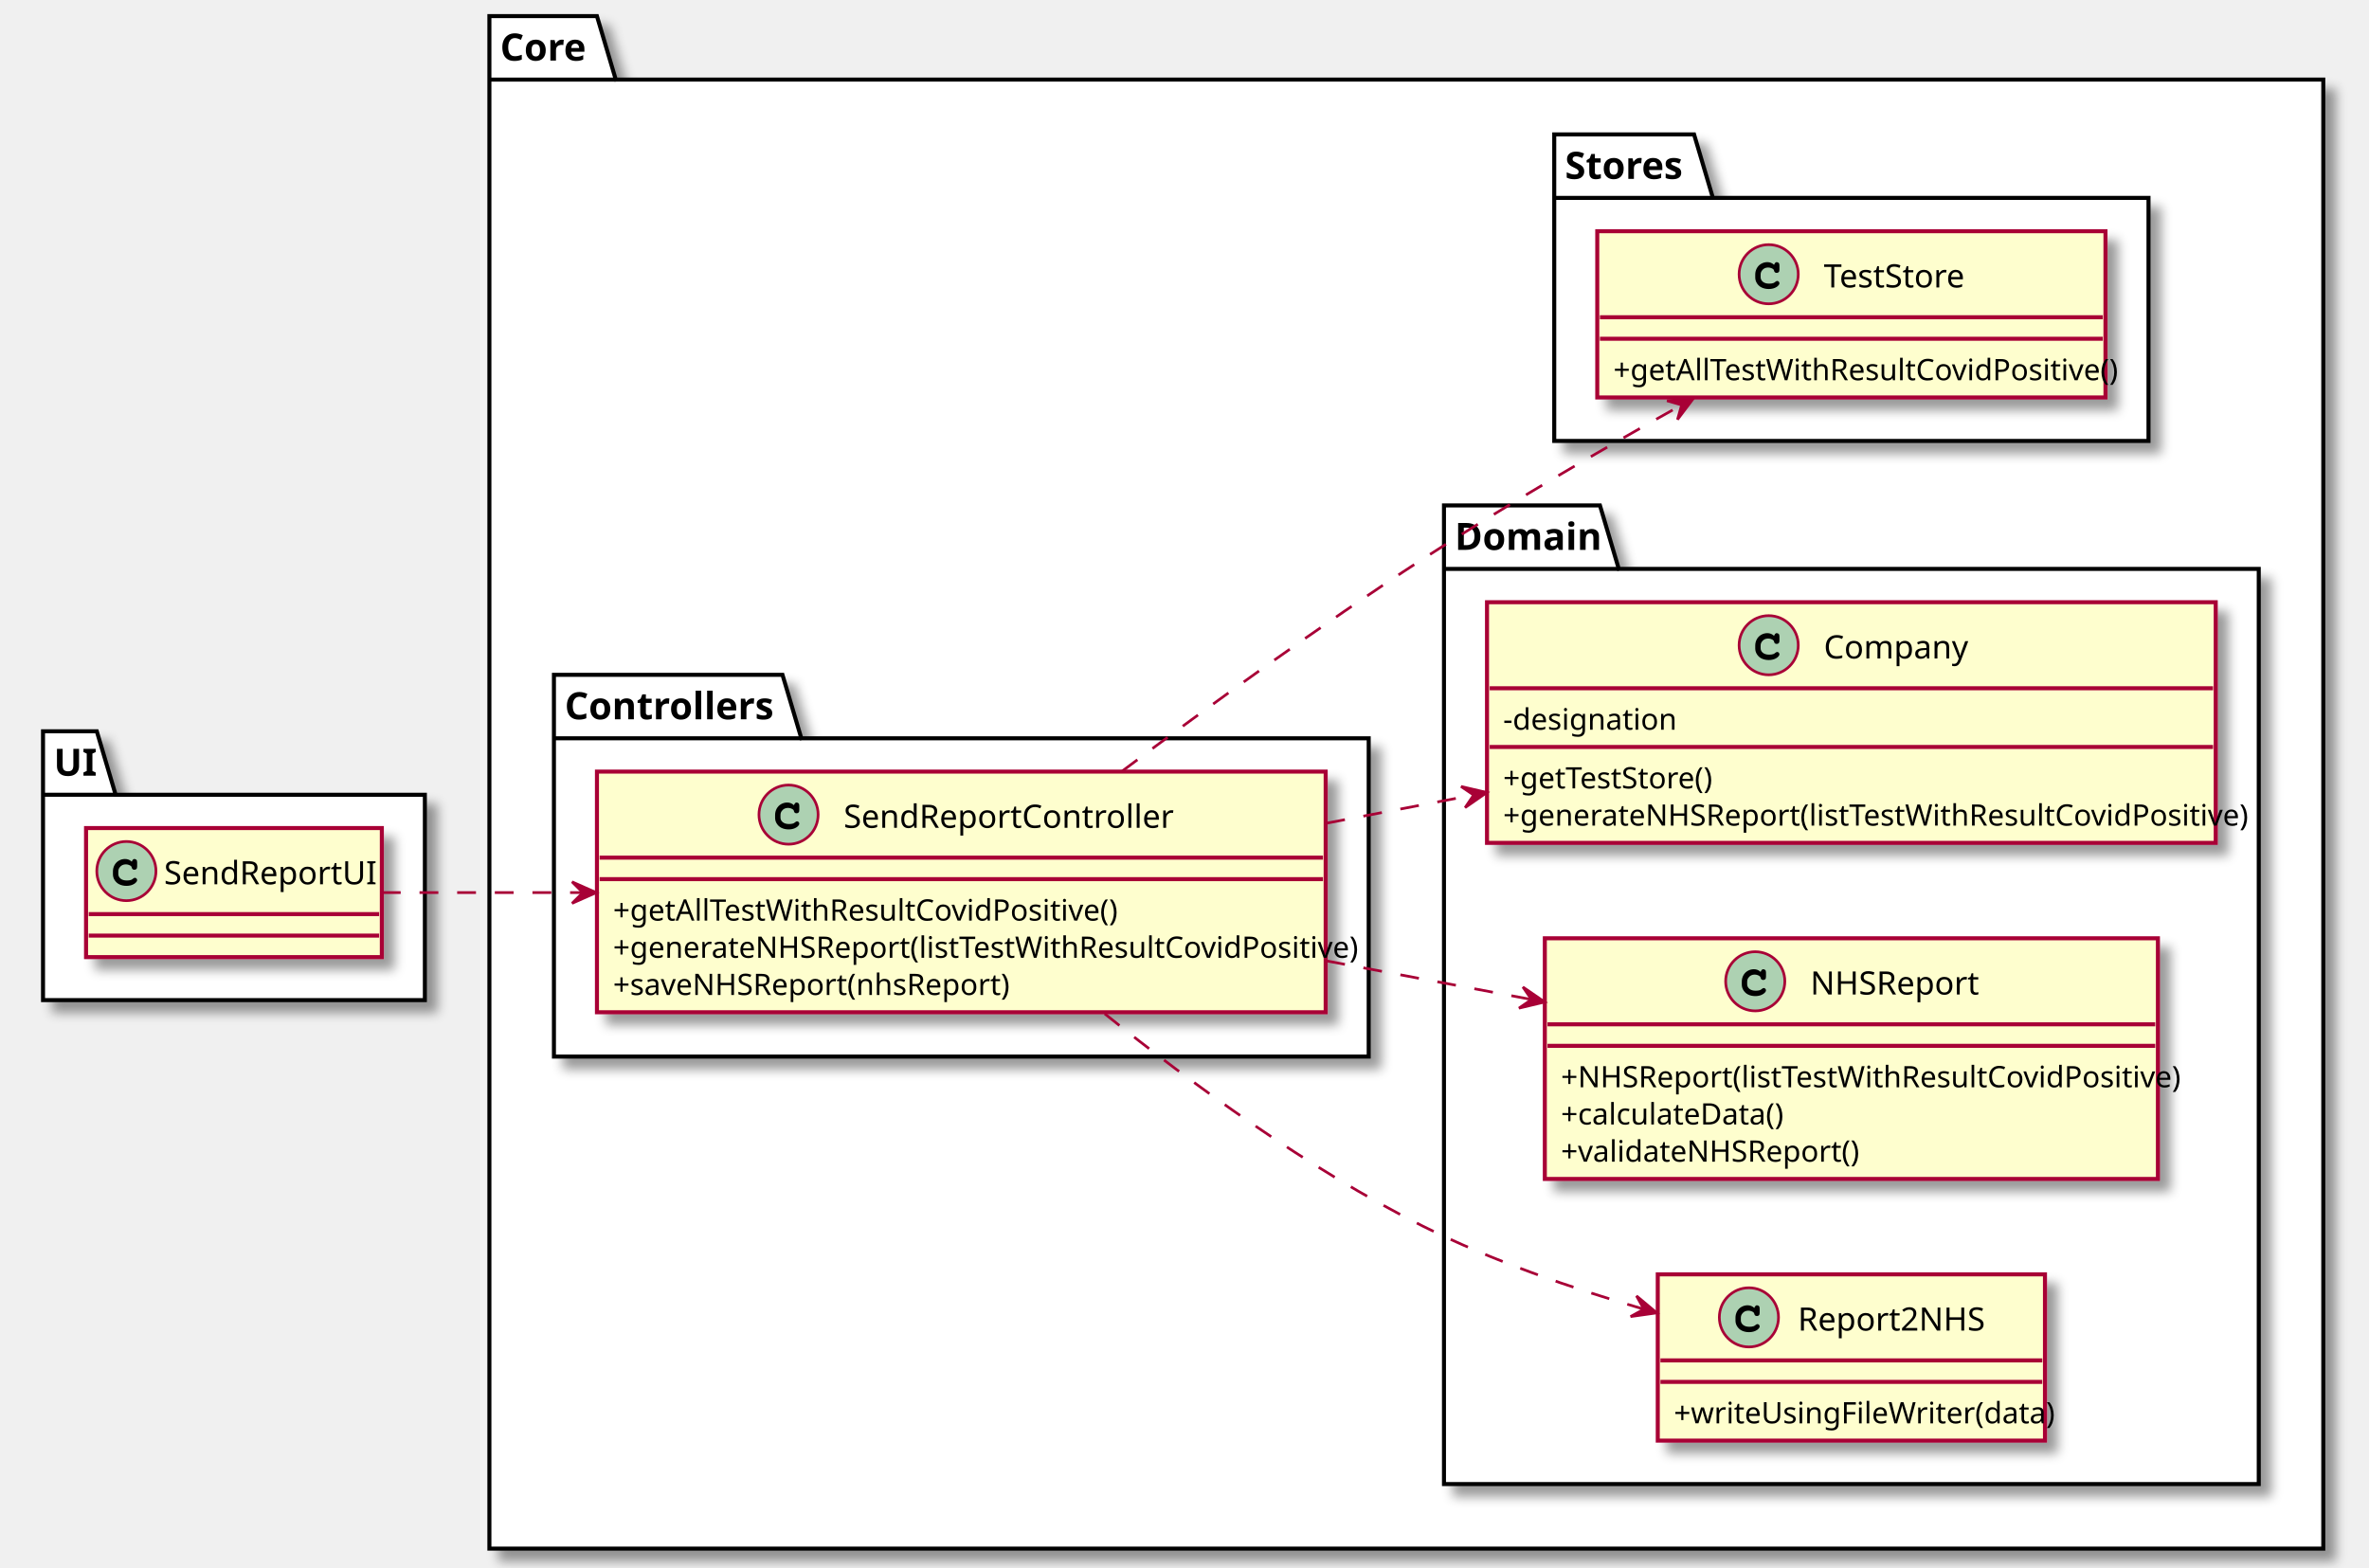
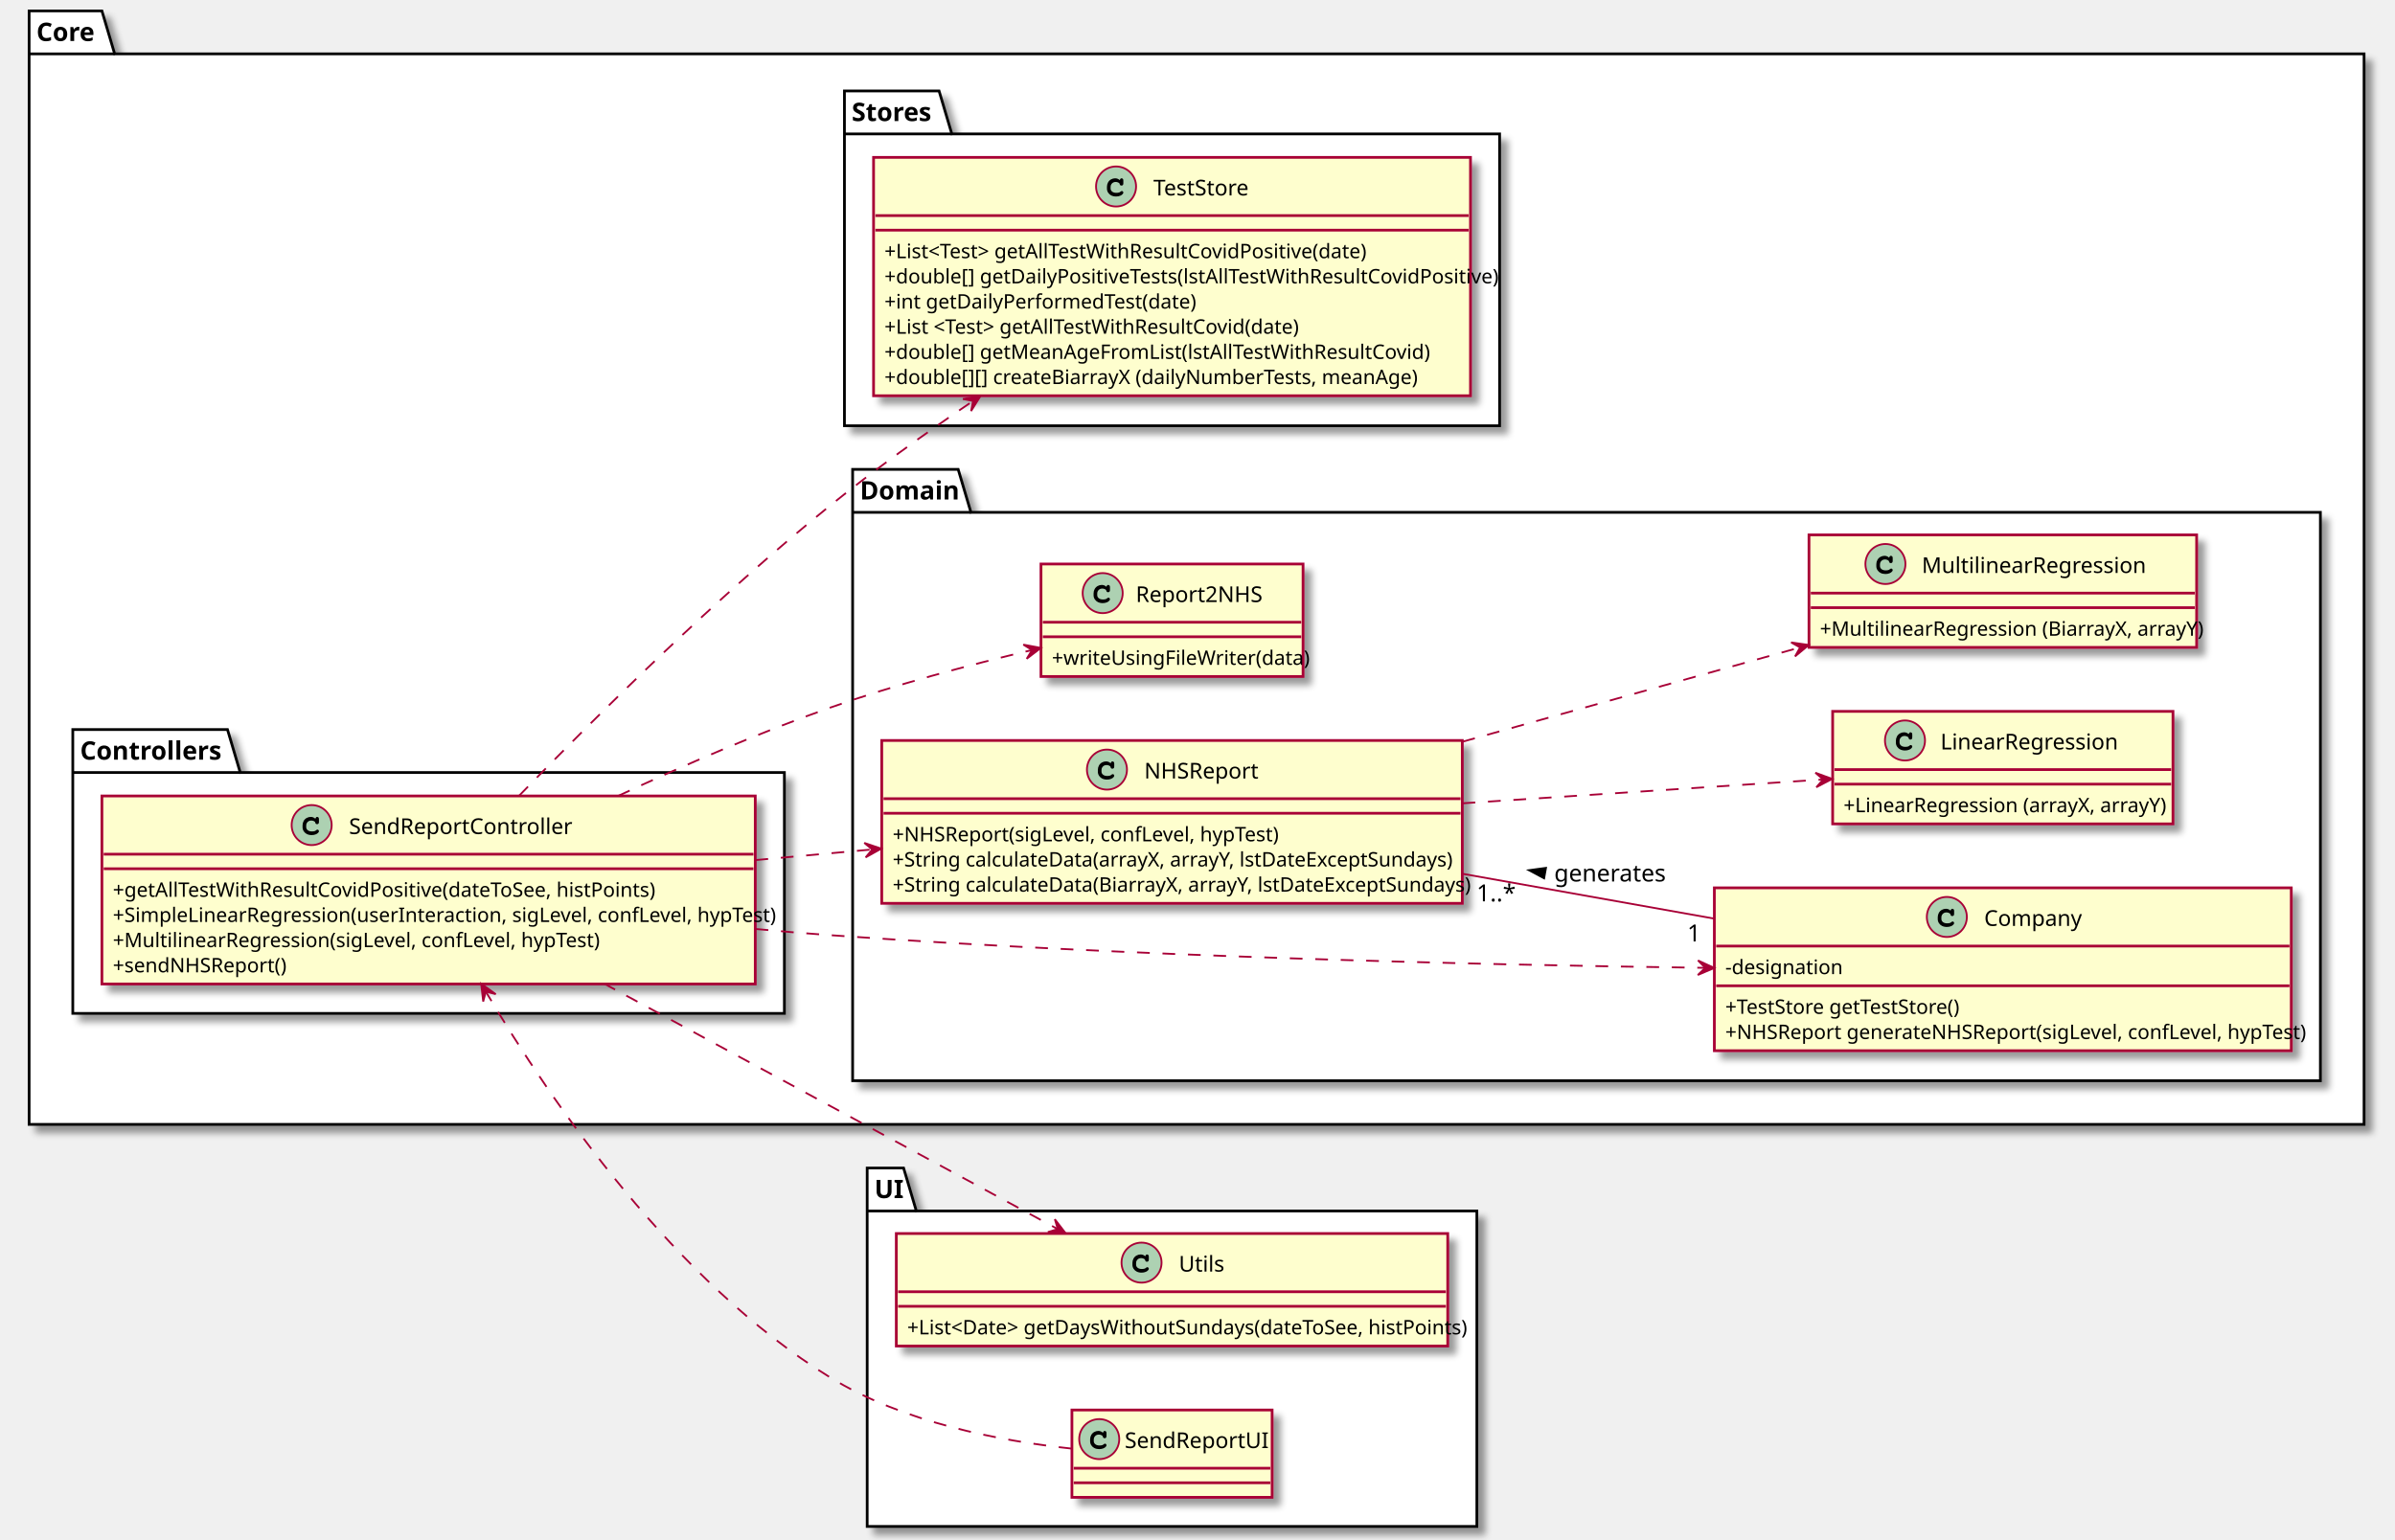
- <svg xmlns="http://www.w3.org/2000/svg" contentScriptType="application/ecmascript" contentStyleType="text/css" height="583px" preserveAspectRatio="none" style="width:881px;height:583px;" version="1.1" viewBox="0 0 881 583" width="881px" zoomAndPan="magnify">
+ <svg xmlns="http://www.w3.org/2000/svg" contentScriptType="application/ecmascript" contentStyleType="text/css" height="846px" preserveAspectRatio="none" style="width:1316px;height:846px;" version="1.1" viewBox="0 0 1316 846" width="1316px" zoomAndPan="magnify">
  <defs>
-     <filter height="300%" id="f68pvirfj4fsn" width="300%" x="-1" y="-1">
+     <filter height="300%" id="fmguwzbl2is5n" width="300%" x="-1" y="-1">
      <feGaussianBlur result="blurOut" stdDeviation="2.0" />
      <feColorMatrix in="blurOut" result="blurOut2" type="matrix" values="0 0 0 0 0 0 0 0 0 0 0 0 0 0 0 0 0 0 .4 0" />
      <feOffset dx="4.0" dy="4.0" in="blurOut2" result="blurOut3" />
      <feBlend in="SourceGraphic" in2="blurOut3" mode="normal" />
    </filter>
  </defs>
  <g>
-     <polygon fill="#FFFFFF" filter="url(#f68pvirfj4fsn)" points="182,6,222,6,229,29.609,864,29.609,864,576,182,576,182,6" style="stroke:#000000;stroke-width:1.5;" />
-     <line style="stroke:#000000;stroke-width:1.5;" x1="182" x2="229" y1="29.609" y2="29.609" />
-     <text fill="#000000" font-family="sans-serif" font-size="14" font-weight="bold" lengthAdjust="spacing" textLength="34" x="186" y="22.533">Core</text>
-     <polygon fill="#FFFFFF" filter="url(#f68pvirfj4fsn)" points="206,251,291,251,298,274.609,509,274.609,509,393,206,393,206,251" style="stroke:#000000;stroke-width:1.5;" />
-     <line style="stroke:#000000;stroke-width:1.5;" x1="206" x2="298" y1="274.609" y2="274.609" />
-     <text fill="#000000" font-family="sans-serif" font-size="14" font-weight="bold" lengthAdjust="spacing" textLength="79" x="210" y="267.533">Controllers</text>
-     <polygon fill="#FFFFFF" filter="url(#f68pvirfj4fsn)" points="537,188,595,188,602,211.609,840,211.609,840,552,537,552,537,188" style="stroke:#000000;stroke-width:1.5;" />
-     <line style="stroke:#000000;stroke-width:1.5;" x1="537" x2="602" y1="211.609" y2="211.609" />
-     <text fill="#000000" font-family="sans-serif" font-size="14" font-weight="bold" lengthAdjust="spacing" textLength="52" x="541" y="204.533">Domain</text>
-     <polygon fill="#FFFFFF" filter="url(#f68pvirfj4fsn)" points="578,50,630,50,637,73.609,799,73.609,799,164,578,164,578,50" style="stroke:#000000;stroke-width:1.5;" />
-     <line style="stroke:#000000;stroke-width:1.5;" x1="578" x2="637" y1="73.609" y2="73.609" />
-     <text fill="#000000" font-family="sans-serif" font-size="14" font-weight="bold" lengthAdjust="spacing" textLength="46" x="582" y="66.533">Stores</text>
-     <polygon fill="#FFFFFF" filter="url(#f68pvirfj4fsn)" points="16,272,36,272,43,295.609,158,295.609,158,372,16,372,16,272" style="stroke:#000000;stroke-width:1.5;" />
-     <line style="stroke:#000000;stroke-width:1.5;" x1="16" x2="43" y1="295.609" y2="295.609" />
-     <text fill="#000000" font-family="sans-serif" font-size="14" font-weight="bold" lengthAdjust="spacing" textLength="14" x="20" y="288.533">UI</text>
-     <rect codeLine="9" fill="#FEFECE" filter="url(#f68pvirfj4fsn)" height="89.508" id="SRC" style="stroke:#A80036;stroke-width:1.5;" width="271" x="222" y="287" />
-     <ellipse cx="293.25" cy="303" fill="#ADD1B2" rx="11" ry="11" style="stroke:#A80036;stroke-width:1.0;" />
-     <path d="M295.25,299.5 Q295.453,299 295.688,298.75 Q295.922,298.5 296.188,298.5 Q296.656,298.5 296.953,298.781 Q297.25,299.062 297.25,299.719 L297.25,301.281 Q297.25,301.938 296.969,302.219 Q296.688,302.5 296.25,302.5 Q295.859,302.5 295.609,302.328 Q295.359,302.156 295.25,301.703 Q295.203,301.391 295.031,301.219 Q294.719,300.891 294.156,300.703 Q293.594,300.5 293.031,300.5 Q292.328,300.5 291.734,300.781 Q291.156,301.062 290.703,301.688 Q290.25,302.312 290.25,303.172 L290.25,304.094 Q290.25,305.125 291.094,305.812 Q291.938,306.5 293.438,306.5 Q294.328,306.5 294.953,306.297 Q295.312,306.188 295.719,305.828 Q295.984,305.625 296.125,305.562 Q296.266,305.5 296.438,305.5 Q296.766,305.5 297,305.766 Q297.25,306.016 297.25,306.375 Q297.25,306.719 296.906,307.125 Q296.406,307.719 295.609,308.047 Q294.562,308.5 293.281,308.5 Q291.781,308.5 290.578,307.906 Q289.609,307.438 288.922,306.422 Q288.25,305.406 288.25,304.203 L288.25,303.109 Q288.25,301.859 288.844,300.766 Q289.453,299.672 290.5,299.094 Q291.562,298.5 292.75,298.5 Q293.469,298.5 294.094,298.75 Q294.719,299 295.25,299.5 Z " fill="#000000" />
-     <text fill="#000000" font-family="sans-serif" font-size="12" lengthAdjust="spacing" textLength="120" x="313.75" y="307.91">SendReportController</text>
-     <line style="stroke:#A80036;stroke-width:1.5;" x1="223" x2="492" y1="319" y2="319" />
-     <line style="stroke:#A80036;stroke-width:1.5;" x1="223" x2="492" y1="327" y2="327" />
-     <text fill="#000000" font-family="sans-serif" font-size="11" lengthAdjust="spacing" textLength="177" x="228" y="342.419">+getAllTestWithResultCovidPositive()</text>
-     <text fill="#000000" font-family="sans-serif" font-size="11" lengthAdjust="spacing" textLength="259" x="228" y="356.255">+generateNHSReport(listTestWithResultCovidPositive)</text>
-     <text fill="#000000" font-family="sans-serif" font-size="11" lengthAdjust="spacing" textLength="141" x="228" y="370.091">+saveNHSReport(nhsReport)</text>
-     <rect codeLine="17" fill="#FEFECE" filter="url(#f68pvirfj4fsn)" height="89.508" id="C" style="stroke:#A80036;stroke-width:1.5;" width="271" x="553" y="224" />
-     <ellipse cx="657.75" cy="240" fill="#ADD1B2" rx="11" ry="11" style="stroke:#A80036;stroke-width:1.0;" />
-     <path d="M659.75,236.5 Q659.953,236 660.188,235.75 Q660.422,235.5 660.688,235.5 Q661.156,235.5 661.453,235.781 Q661.75,236.062 661.75,236.719 L661.75,238.281 Q661.75,238.938 661.469,239.219 Q661.188,239.5 660.75,239.5 Q660.359,239.5 660.109,239.328 Q659.859,239.156 659.75,238.703 Q659.703,238.391 659.531,238.219 Q659.219,237.891 658.656,237.703 Q658.094,237.5 657.531,237.5 Q656.828,237.5 656.234,237.781 Q655.656,238.062 655.203,238.688 Q654.75,239.312 654.75,240.172 L654.75,241.094 Q654.75,242.125 655.594,242.812 Q656.438,243.5 657.938,243.5 Q658.828,243.5 659.453,243.297 Q659.812,243.188 660.219,242.828 Q660.484,242.625 660.625,242.562 Q660.766,242.5 660.938,242.5 Q661.266,242.5 661.5,242.766 Q661.75,243.016 661.75,243.375 Q661.75,243.719 661.406,244.125 Q660.906,244.719 660.109,245.047 Q659.062,245.5 657.781,245.5 Q656.281,245.5 655.078,244.906 Q654.109,244.438 653.422,243.422 Q652.75,242.406 652.75,241.203 L652.75,240.109 Q652.75,238.859 653.344,237.766 Q653.953,236.672 655,236.094 Q656.062,235.5 657.25,235.5 Q657.969,235.5 658.594,235.75 Q659.219,236 659.75,236.5 Z " fill="#000000" />
-     <text fill="#000000" font-family="sans-serif" font-size="12" lengthAdjust="spacing" textLength="53" x="678.25" y="244.91">Company</text>
-     <line style="stroke:#A80036;stroke-width:1.5;" x1="554" x2="823" y1="256" y2="256" />
-     <text fill="#000000" font-family="sans-serif" font-size="11" lengthAdjust="spacing" textLength="59" x="559" y="271.419">-designation</text>
-     <line style="stroke:#A80036;stroke-width:1.5;" x1="554" x2="823" y1="277.836" y2="277.836" />
-     <text fill="#000000" font-family="sans-serif" font-size="11" lengthAdjust="spacing" textLength="76" x="559" y="293.255">+getTestStore()</text>
-     <text fill="#000000" font-family="sans-serif" font-size="11" lengthAdjust="spacing" textLength="259" x="559" y="307.091">+generateNHSReport(listTestWithResultCovidPositive)</text>
-     <rect codeLine="23" fill="#FEFECE" filter="url(#f68pvirfj4fsn)" height="89.508" id="NHSR" style="stroke:#A80036;stroke-width:1.5;" width="228" x="574.5" y="349" />
-     <ellipse cx="652.75" cy="365" fill="#ADD1B2" rx="11" ry="11" style="stroke:#A80036;stroke-width:1.0;" />
-     <path d="M654.75,361.5 Q654.953,361 655.188,360.75 Q655.422,360.5 655.688,360.5 Q656.156,360.5 656.453,360.781 Q656.75,361.062 656.75,361.719 L656.75,363.281 Q656.75,363.938 656.469,364.219 Q656.188,364.5 655.75,364.5 Q655.359,364.5 655.109,364.328 Q654.859,364.156 654.75,363.703 Q654.703,363.391 654.531,363.219 Q654.219,362.891 653.656,362.703 Q653.094,362.5 652.531,362.5 Q651.828,362.5 651.234,362.781 Q650.656,363.062 650.203,363.688 Q649.75,364.312 649.75,365.172 L649.75,366.094 Q649.75,367.125 650.594,367.812 Q651.438,368.5 652.938,368.5 Q653.828,368.5 654.453,368.297 Q654.812,368.188 655.219,367.828 Q655.484,367.625 655.625,367.562 Q655.766,367.5 655.938,367.5 Q656.266,367.5 656.5,367.766 Q656.75,368.016 656.75,368.375 Q656.75,368.719 656.406,369.125 Q655.906,369.719 655.109,370.047 Q654.062,370.5 652.781,370.5 Q651.281,370.5 650.078,369.906 Q649.109,369.438 648.422,368.422 Q647.75,367.406 647.75,366.203 L647.75,365.109 Q647.75,363.859 648.344,362.766 Q648.953,361.672 650,361.094 Q651.062,360.5 652.25,360.5 Q652.969,360.5 653.594,360.75 Q654.219,361 654.75,361.5 Z " fill="#000000" />
-     <text fill="#000000" font-family="sans-serif" font-size="12" lengthAdjust="spacing" textLength="63" x="673.25" y="369.91">NHSReport</text>
-     <line style="stroke:#A80036;stroke-width:1.5;" x1="575.5" x2="801.5" y1="381" y2="381" />
-     <line style="stroke:#A80036;stroke-width:1.5;" x1="575.5" x2="801.5" y1="389" y2="389" />
-     <text fill="#000000" font-family="sans-serif" font-size="11" lengthAdjust="spacing" textLength="216" x="580.5" y="404.419">+NHSReport(listTestWithResultCovidPositive)</text>
-     <text fill="#000000" font-family="sans-serif" font-size="11" lengthAdjust="spacing" textLength="79" x="580.5" y="418.255">+calculateData()</text>
-     <text fill="#000000" font-family="sans-serif" font-size="11" lengthAdjust="spacing" textLength="104" x="580.5" y="432.091">+validateNHSReport()</text>
-     <rect codeLine="29" fill="#FEFECE" filter="url(#f68pvirfj4fsn)" height="61.836" id="R2NHS" style="stroke:#A80036;stroke-width:1.5;" width="144" x="616.5" y="474" />
-     <ellipse cx="650.4" cy="490" fill="#ADD1B2" rx="11" ry="11" style="stroke:#A80036;stroke-width:1.0;" />
-     <path d="M652.4,486.5 Q652.603,486 652.837,485.75 Q653.072,485.5 653.337,485.5 Q653.806,485.5 654.103,485.781 Q654.4,486.062 654.4,486.719 L654.4,488.281 Q654.4,488.938 654.119,489.219 Q653.837,489.5 653.4,489.5 Q653.009,489.5 652.759,489.328 Q652.509,489.156 652.4,488.703 Q652.353,488.391 652.181,488.219 Q651.869,487.891 651.306,487.703 Q650.744,487.5 650.181,487.5 Q649.478,487.5 648.884,487.781 Q648.306,488.062 647.853,488.688 Q647.4,489.312 647.4,490.172 L647.4,491.094 Q647.4,492.125 648.244,492.812 Q649.087,493.5 650.587,493.5 Q651.478,493.5 652.103,493.297 Q652.462,493.188 652.869,492.828 Q653.134,492.625 653.275,492.562 Q653.416,492.5 653.587,492.5 Q653.916,492.5 654.15,492.766 Q654.4,493.016 654.4,493.375 Q654.4,493.719 654.056,494.125 Q653.556,494.719 652.759,495.047 Q651.712,495.5 650.431,495.5 Q648.931,495.5 647.728,494.906 Q646.759,494.438 646.072,493.422 Q645.4,492.406 645.4,491.203 L645.4,490.109 Q645.4,488.859 645.994,487.766 Q646.603,486.672 647.65,486.094 Q648.712,485.5 649.9,485.5 Q650.619,485.5 651.244,485.75 Q651.869,486 652.4,486.5 Z " fill="#000000" />
-     <text fill="#000000" font-family="sans-serif" font-size="12" lengthAdjust="spacing" textLength="70" x="668.6" y="494.91">Report2NHS</text>
-     <line style="stroke:#A80036;stroke-width:1.5;" x1="617.5" x2="759.5" y1="506" y2="506" />
-     <line style="stroke:#A80036;stroke-width:1.5;" x1="617.5" x2="759.5" y1="514" y2="514" />
-     <text fill="#000000" font-family="sans-serif" font-size="11" lengthAdjust="spacing" textLength="132" x="622.5" y="529.419">+writeUsingFileWriter(data)</text>
-     <rect codeLine="37" fill="#FEFECE" filter="url(#f68pvirfj4fsn)" height="61.836" id="TS" style="stroke:#A80036;stroke-width:1.5;" width="189" x="594" y="86" />
-     <ellipse cx="657.75" cy="102" fill="#ADD1B2" rx="11" ry="11" style="stroke:#A80036;stroke-width:1.0;" />
-     <path d="M659.75,98.5 Q659.953,98 660.188,97.75 Q660.422,97.5 660.688,97.5 Q661.156,97.5 661.453,97.781 Q661.75,98.062 661.75,98.719 L661.75,100.281 Q661.75,100.938 661.469,101.219 Q661.188,101.5 660.75,101.5 Q660.359,101.5 660.109,101.328 Q659.859,101.156 659.75,100.703 Q659.703,100.391 659.531,100.219 Q659.219,99.891 658.656,99.703 Q658.094,99.5 657.531,99.5 Q656.828,99.5 656.234,99.781 Q655.656,100.062 655.203,100.688 Q654.75,101.312 654.75,102.172 L654.75,103.094 Q654.75,104.125 655.594,104.812 Q656.438,105.5 657.938,105.5 Q658.828,105.5 659.453,105.297 Q659.812,105.188 660.219,104.828 Q660.484,104.625 660.625,104.562 Q660.766,104.5 660.938,104.5 Q661.266,104.5 661.5,104.766 Q661.75,105.016 661.75,105.375 Q661.75,105.719 661.406,106.125 Q660.906,106.719 660.109,107.047 Q659.062,107.5 657.781,107.5 Q656.281,107.5 655.078,106.906 Q654.109,106.438 653.422,105.422 Q652.75,104.406 652.75,103.203 L652.75,102.109 Q652.75,100.859 653.344,99.766 Q653.953,98.672 655,98.094 Q656.062,97.5 657.25,97.5 Q657.969,97.5 658.594,97.75 Q659.219,98 659.75,98.5 Z " fill="#000000" />
-     <text fill="#000000" font-family="sans-serif" font-size="12" lengthAdjust="spacing" textLength="53" x="678.25" y="106.91">TestStore</text>
-     <line style="stroke:#A80036;stroke-width:1.5;" x1="595" x2="782" y1="118" y2="118" />
-     <line style="stroke:#A80036;stroke-width:1.5;" x1="595" x2="782" y1="126" y2="126" />
-     <text fill="#000000" font-family="sans-serif" font-size="11" lengthAdjust="spacing" textLength="177" x="600" y="141.419">+getAllTestWithResultCovidPositive()</text>
-     <rect codeLine="44" fill="#FEFECE" filter="url(#f68pvirfj4fsn)" height="48" id="SRUI" style="stroke:#A80036;stroke-width:1.5;" width="110" x="32" y="308" />
-     <ellipse cx="47" cy="324" fill="#ADD1B2" rx="11" ry="11" style="stroke:#A80036;stroke-width:1.0;" />
-     <path d="M49,320.5 Q49.203,320 49.438,319.75 Q49.672,319.5 49.938,319.5 Q50.406,319.5 50.703,319.781 Q51,320.062 51,320.719 L51,322.281 Q51,322.938 50.719,323.219 Q50.438,323.5 50,323.5 Q49.609,323.5 49.359,323.328 Q49.109,323.156 49,322.703 Q48.953,322.391 48.781,322.219 Q48.469,321.891 47.906,321.703 Q47.344,321.5 46.781,321.5 Q46.078,321.5 45.484,321.781 Q44.906,322.062 44.453,322.688 Q44,323.312 44,324.172 L44,325.094 Q44,326.125 44.844,326.812 Q45.688,327.5 47.188,327.5 Q48.078,327.5 48.703,327.297 Q49.062,327.188 49.469,326.828 Q49.734,326.625 49.875,326.562 Q50.016,326.5 50.188,326.5 Q50.516,326.5 50.75,326.766 Q51,327.016 51,327.375 Q51,327.719 50.656,328.125 Q50.156,328.719 49.359,329.047 Q48.312,329.5 47.031,329.5 Q45.531,329.5 44.328,328.906 Q43.359,328.438 42.672,327.422 Q42,326.406 42,325.203 L42,324.109 Q42,322.859 42.594,321.766 Q43.203,320.672 44.25,320.094 Q45.312,319.5 46.5,319.5 Q47.219,319.5 47.844,319.75 Q48.469,320 49,320.5 Z " fill="#000000" />
-     <text fill="#000000" font-family="sans-serif" font-size="12" lengthAdjust="spacing" textLength="78" x="61" y="328.91">SendReportUI</text>
-     <line style="stroke:#A80036;stroke-width:1.5;" x1="33" x2="141" y1="340" y2="340" />
-     <line style="stroke:#A80036;stroke-width:1.5;" x1="33" x2="141" y1="348" y2="348" />
-     <path codeLine="47" d="M142.01,332 C163.76,332 189.95,332 216.44,332 " fill="none" id="SRUI-to-SRC" style="stroke:#A80036;stroke-width:1.0;stroke-dasharray:7.0,7.0;" />
-     <polygon fill="#A80036" points="221.74,332,212.74,328,216.74,332,212.74,336,221.74,332" style="stroke:#A80036;stroke-width:1.0;" />
-     <path codeLine="48" d="M493.27,306.19 C511.27,302.75 529.77,299.2 547.85,295.74 " fill="none" id="SRC-to-C" style="stroke:#A80036;stroke-width:1.0;stroke-dasharray:7.0,7.0;" />
-     <polygon fill="#A80036" points="552.94,294.77,543.347,292.538,548.03,295.712,544.855,300.394,552.94,294.77" style="stroke:#A80036;stroke-width:1.0;" />
-     <path codeLine="49" d="M417.37,286.78 C449.72,262.55 490.91,232.68 529,208 C559.96,187.94 595.5,167.32 625.06,150.8 " fill="none" id="SRC-to-TS" style="stroke:#A80036;stroke-width:1.0;stroke-dasharray:7.0,7.0;" />
-     <polygon fill="#A80036" points="629.76,148.19,619.95,149.064,625.389,150.618,623.835,156.057,629.76,148.19" style="stroke:#A80036;stroke-width:1.0;" />
-     <path codeLine="50" d="M493.27,357.4 C518.55,362.16 544.81,367.11 569.54,371.77 " fill="none" id="SRC-to-NHSR" style="stroke:#A80036;stroke-width:1.0;stroke-dasharray:7.0,7.0;" />
-     <polygon fill="#A80036" points="574.46,372.7,566.343,367.121,569.544,371.786,564.88,374.986,574.46,372.7" style="stroke:#A80036;stroke-width:1.0;" />
-     <path codeLine="51" d="M410.83,377.06 C443.15,403.05 486.46,434.69 529,456 C554.7,468.87 584.45,479.15 611.18,486.91 " fill="none" id="SRC-to-R2NHS" style="stroke:#A80036;stroke-width:1.0;stroke-dasharray:7.0,7.0;" />
-     <polygon fill="#A80036" points="616.14,488.33,608.585,482.011,611.332,486.956,606.387,489.704,616.14,488.33" style="stroke:#A80036;stroke-width:1.0;" />
+     <polygon fill="#FFFFFF" filter="url(#fmguwzbl2is5n)" points="16,6,56,6,63,29.609,1299,29.609,1299,618,16,618,16,6" style="stroke:#000000;stroke-width:1.5;" />
+     <line style="stroke:#000000;stroke-width:1.5;" x1="16" x2="63" y1="29.609" y2="29.609" />
+     <text fill="#000000" font-family="sans-serif" font-size="14" font-weight="bold" lengthAdjust="spacing" textLength="34" x="20" y="22.533">Core</text>
+     <polygon fill="#FFFFFF" filter="url(#fmguwzbl2is5n)" points="40,401,125,401,132,424.609,431,424.609,431,557,40,557,40,401" style="stroke:#000000;stroke-width:1.5;" />
+     <line style="stroke:#000000;stroke-width:1.5;" x1="40" x2="132" y1="424.609" y2="424.609" />
+     <text fill="#000000" font-family="sans-serif" font-size="14" font-weight="bold" lengthAdjust="spacing" textLength="79" x="44" y="417.533">Controllers</text>
+     <polygon fill="#FFFFFF" filter="url(#fmguwzbl2is5n)" points="468.5,258,526.5,258,533.5,281.609,1275,281.609,1275,594,468.5,594,468.5,258" style="stroke:#000000;stroke-width:1.5;" />
+     <line style="stroke:#000000;stroke-width:1.5;" x1="468.5" x2="533.5" y1="281.609" y2="281.609" />
+     <text fill="#000000" font-family="sans-serif" font-size="14" font-weight="bold" lengthAdjust="spacing" textLength="52" x="472.5" y="274.533">Domain</text>
+     <polygon fill="#FFFFFF" filter="url(#fmguwzbl2is5n)" points="464,50,516,50,523,73.609,824,73.609,824,234,464,234,464,50" style="stroke:#000000;stroke-width:1.5;" />
+     <line style="stroke:#000000;stroke-width:1.5;" x1="464" x2="523" y1="73.609" y2="73.609" />
+     <text fill="#000000" font-family="sans-serif" font-size="14" font-weight="bold" lengthAdjust="spacing" textLength="46" x="468" y="66.533">Stores</text>
+     <polygon fill="#FFFFFF" filter="url(#fmguwzbl2is5n)" points="476.5,642,496.5,642,503.5,665.609,811.5,665.609,811.5,839,476.5,839,476.5,642" style="stroke:#000000;stroke-width:1.5;" />
+     <line style="stroke:#000000;stroke-width:1.5;" x1="476.5" x2="503.5" y1="665.609" y2="665.609" />
+     <text fill="#000000" font-family="sans-serif" font-size="14" font-weight="bold" lengthAdjust="spacing" textLength="14" x="480.5" y="658.533">UI</text>
+     <rect codeLine="9" fill="#FEFECE" filter="url(#fmguwzbl2is5n)" height="103.344" id="SRC" style="stroke:#A80036;stroke-width:1.5;" width="359" x="56" y="437.5" />
+     <ellipse cx="171.25" cy="453.5" fill="#ADD1B2" rx="11" ry="11" style="stroke:#A80036;stroke-width:1.0;" />
+     <path d="M173.25,450 Q173.453,449.5 173.688,449.25 Q173.922,449 174.188,449 Q174.656,449 174.953,449.281 Q175.25,449.562 175.25,450.219 L175.25,451.781 Q175.25,452.438 174.969,452.719 Q174.688,453 174.25,453 Q173.859,453 173.609,452.828 Q173.359,452.656 173.25,452.203 Q173.203,451.891 173.031,451.719 Q172.719,451.391 172.156,451.203 Q171.594,451 171.031,451 Q170.328,451 169.734,451.281 Q169.156,451.562 168.703,452.188 Q168.25,452.812 168.25,453.672 L168.25,454.594 Q168.25,455.625 169.094,456.312 Q169.938,457 171.438,457 Q172.328,457 172.953,456.797 Q173.312,456.688 173.719,456.328 Q173.984,456.125 174.125,456.062 Q174.266,456 174.438,456 Q174.766,456 175,456.266 Q175.25,456.516 175.25,456.875 Q175.25,457.219 174.906,457.625 Q174.406,458.219 173.609,458.547 Q172.562,459 171.281,459 Q169.781,459 168.578,458.406 Q167.609,457.938 166.922,456.922 Q166.25,455.906 166.25,454.703 L166.25,453.609 Q166.25,452.359 166.844,451.266 Q167.453,450.172 168.5,449.594 Q169.562,449 170.75,449 Q171.469,449 172.094,449.25 Q172.719,449.5 173.25,450 Z " fill="#000000" />
+     <text fill="#000000" font-family="sans-serif" font-size="12" lengthAdjust="spacing" textLength="120" x="191.75" y="458.41">SendReportController</text>
+     <line style="stroke:#A80036;stroke-width:1.5;" x1="57" x2="414" y1="469.5" y2="469.5" />
+     <line style="stroke:#A80036;stroke-width:1.5;" x1="57" x2="414" y1="477.5" y2="477.5" />
+     <text fill="#000000" font-family="sans-serif" font-size="11" lengthAdjust="spacing" textLength="281" x="62" y="492.919">+getAllTestWithResultCovidPositive(dateToSee, histPoints)</text>
+     <text fill="#000000" font-family="sans-serif" font-size="11" lengthAdjust="spacing" textLength="347" x="62" y="506.755">+SimpleLinearRegression(userInteraction, sigLevel, confLevel, hypTest)</text>
+     <text fill="#000000" font-family="sans-serif" font-size="11" lengthAdjust="spacing" textLength="255" x="62" y="520.591">+MultilinearRegression(sigLevel, confLevel, hypTest)</text>
+     <text fill="#000000" font-family="sans-serif" font-size="11" lengthAdjust="spacing" textLength="91" x="62" y="534.427">+sendNHSReport()</text>
+     <rect codeLine="18" fill="#FEFECE" filter="url(#fmguwzbl2is5n)" height="89.508" id="C" style="stroke:#A80036;stroke-width:1.5;" width="317" x="942" y="488" />
+     <ellipse cx="1069.75" cy="504" fill="#ADD1B2" rx="11" ry="11" style="stroke:#A80036;stroke-width:1.0;" />
+     <path d="M1071.75,500.5 Q1071.953,500 1072.188,499.75 Q1072.422,499.5 1072.688,499.5 Q1073.156,499.5 1073.453,499.781 Q1073.75,500.062 1073.75,500.719 L1073.75,502.281 Q1073.75,502.938 1073.469,503.219 Q1073.188,503.5 1072.75,503.5 Q1072.359,503.5 1072.109,503.328 Q1071.859,503.156 1071.75,502.703 Q1071.703,502.391 1071.531,502.219 Q1071.219,501.891 1070.656,501.703 Q1070.094,501.5 1069.531,501.5 Q1068.828,501.5 1068.234,501.781 Q1067.656,502.062 1067.203,502.688 Q1066.75,503.312 1066.75,504.172 L1066.75,505.094 Q1066.75,506.125 1067.594,506.812 Q1068.438,507.5 1069.938,507.5 Q1070.828,507.5 1071.453,507.297 Q1071.812,507.188 1072.219,506.828 Q1072.484,506.625 1072.625,506.562 Q1072.766,506.5 1072.938,506.5 Q1073.266,506.5 1073.5,506.766 Q1073.75,507.016 1073.75,507.375 Q1073.75,507.719 1073.406,508.125 Q1072.906,508.719 1072.109,509.047 Q1071.062,509.5 1069.781,509.5 Q1068.281,509.5 1067.078,508.906 Q1066.109,508.438 1065.422,507.422 Q1064.75,506.406 1064.75,505.203 L1064.75,504.109 Q1064.75,502.859 1065.344,501.766 Q1065.953,500.672 1067,500.094 Q1068.062,499.5 1069.25,499.5 Q1069.969,499.5 1070.594,499.75 Q1071.219,500 1071.75,500.5 Z " fill="#000000" />
+     <text fill="#000000" font-family="sans-serif" font-size="12" lengthAdjust="spacing" textLength="53" x="1090.25" y="508.91">Company</text>
+     <line style="stroke:#A80036;stroke-width:1.5;" x1="943" x2="1258" y1="520" y2="520" />
+     <text fill="#000000" font-family="sans-serif" font-size="11" lengthAdjust="spacing" textLength="59" x="948" y="535.419">-designation</text>
+     <line style="stroke:#A80036;stroke-width:1.5;" x1="943" x2="1258" y1="541.836" y2="541.836" />
+     <text fill="#000000" font-family="sans-serif" font-size="11" lengthAdjust="spacing" textLength="126" x="948" y="557.255">+TestStore getTestStore()</text>
+     <text fill="#000000" font-family="sans-serif" font-size="11" lengthAdjust="spacing" textLength="305" x="948" y="571.091">+NHSReport generateNHSReport(sigLevel, confLevel, hypTest)</text>
+     <rect codeLine="24" fill="#FEFECE" filter="url(#fmguwzbl2is5n)" height="89.508" id="NHSR" style="stroke:#A80036;stroke-width:1.5;" width="319" x="484.5" y="407" />
+     <ellipse cx="608.25" cy="423" fill="#ADD1B2" rx="11" ry="11" style="stroke:#A80036;stroke-width:1.0;" />
+     <path d="M610.25,419.5 Q610.453,419 610.688,418.75 Q610.922,418.5 611.188,418.5 Q611.656,418.5 611.953,418.781 Q612.25,419.062 612.25,419.719 L612.25,421.281 Q612.25,421.938 611.969,422.219 Q611.688,422.5 611.25,422.5 Q610.859,422.5 610.609,422.328 Q610.359,422.156 610.25,421.703 Q610.203,421.391 610.031,421.219 Q609.719,420.891 609.156,420.703 Q608.594,420.5 608.031,420.5 Q607.328,420.5 606.734,420.781 Q606.156,421.062 605.703,421.688 Q605.25,422.312 605.25,423.172 L605.25,424.094 Q605.25,425.125 606.094,425.812 Q606.938,426.5 608.438,426.5 Q609.328,426.5 609.953,426.297 Q610.312,426.188 610.719,425.828 Q610.984,425.625 611.125,425.562 Q611.266,425.5 611.438,425.5 Q611.766,425.5 612,425.766 Q612.25,426.016 612.25,426.375 Q612.25,426.719 611.906,427.125 Q611.406,427.719 610.609,428.047 Q609.562,428.5 608.281,428.5 Q606.781,428.5 605.578,427.906 Q604.609,427.438 603.922,426.422 Q603.25,425.406 603.25,424.203 L603.25,423.109 Q603.25,421.859 603.844,420.766 Q604.453,419.672 605.5,419.094 Q606.562,418.5 607.75,418.5 Q608.469,418.5 609.094,418.75 Q609.719,419 610.25,419.5 Z " fill="#000000" />
+     <text fill="#000000" font-family="sans-serif" font-size="12" lengthAdjust="spacing" textLength="63" x="628.75" y="427.91">NHSReport</text>
+     <line style="stroke:#A80036;stroke-width:1.5;" x1="485.5" x2="802.5" y1="439" y2="439" />
+     <line style="stroke:#A80036;stroke-width:1.5;" x1="485.5" x2="802.5" y1="447" y2="447" />
+     <text fill="#000000" font-family="sans-serif" font-size="11" lengthAdjust="spacing" textLength="206" x="490.5" y="462.419">+NHSReport(sigLevel, confLevel, hypTest)</text>
+     <text fill="#000000" font-family="sans-serif" font-size="11" lengthAdjust="spacing" textLength="298" x="490.5" y="476.255">+String calculateData(arrayX, arrayY, lstDateExceptSundays)</text>
+     <text fill="#000000" font-family="sans-serif" font-size="11" lengthAdjust="spacing" textLength="307" x="490.5" y="490.091">+String calculateData(BiarrayX, arrayY, lstDateExceptSundays)</text>
+     <rect codeLine="30" fill="#FEFECE" filter="url(#fmguwzbl2is5n)" height="61.836" id="R2NHS" style="stroke:#A80036;stroke-width:1.5;" width="144" x="572" y="310" />
+     <ellipse cx="605.9" cy="326" fill="#ADD1B2" rx="11" ry="11" style="stroke:#A80036;stroke-width:1.0;" />
+     <path d="M607.9,322.5 Q608.103,322 608.337,321.75 Q608.572,321.5 608.837,321.5 Q609.306,321.5 609.603,321.781 Q609.9,322.062 609.9,322.719 L609.9,324.281 Q609.9,324.938 609.619,325.219 Q609.337,325.5 608.9,325.5 Q608.509,325.5 608.259,325.328 Q608.009,325.156 607.9,324.703 Q607.853,324.391 607.681,324.219 Q607.369,323.891 606.806,323.703 Q606.244,323.5 605.681,323.5 Q604.978,323.5 604.384,323.781 Q603.806,324.062 603.353,324.688 Q602.9,325.312 602.9,326.172 L602.9,327.094 Q602.9,328.125 603.744,328.812 Q604.587,329.5 606.087,329.5 Q606.978,329.5 607.603,329.297 Q607.962,329.188 608.369,328.828 Q608.634,328.625 608.775,328.562 Q608.916,328.5 609.087,328.5 Q609.416,328.5 609.65,328.766 Q609.9,329.016 609.9,329.375 Q609.9,329.719 609.556,330.125 Q609.056,330.719 608.259,331.047 Q607.212,331.5 605.931,331.5 Q604.431,331.5 603.228,330.906 Q602.259,330.438 601.572,329.422 Q600.9,328.406 600.9,327.203 L600.9,326.109 Q600.9,324.859 601.494,323.766 Q602.103,322.672 603.15,322.094 Q604.212,321.5 605.4,321.5 Q606.119,321.5 606.744,321.75 Q607.369,322 607.9,322.5 Z " fill="#000000" />
+     <text fill="#000000" font-family="sans-serif" font-size="12" lengthAdjust="spacing" textLength="70" x="624.1" y="330.91">Report2NHS</text>
+     <line style="stroke:#A80036;stroke-width:1.5;" x1="573" x2="715" y1="342" y2="342" />
+     <line style="stroke:#A80036;stroke-width:1.5;" x1="573" x2="715" y1="350" y2="350" />
+     <text fill="#000000" font-family="sans-serif" font-size="11" lengthAdjust="spacing" textLength="132" x="578" y="365.419">+writeUsingFileWriter(data)</text>
+     <rect codeLine="34" fill="#FEFECE" filter="url(#fmguwzbl2is5n)" height="61.836" id="LR" style="stroke:#A80036;stroke-width:1.5;" width="187" x="1007" y="391" />
+     <ellipse cx="1046.75" cy="407" fill="#ADD1B2" rx="11" ry="11" style="stroke:#A80036;stroke-width:1.0;" />
+     <path d="M1048.75,403.5 Q1048.953,403 1049.188,402.75 Q1049.422,402.5 1049.688,402.5 Q1050.156,402.5 1050.453,402.781 Q1050.75,403.062 1050.75,403.719 L1050.75,405.281 Q1050.75,405.938 1050.469,406.219 Q1050.188,406.5 1049.75,406.5 Q1049.359,406.5 1049.109,406.328 Q1048.859,406.156 1048.75,405.703 Q1048.703,405.391 1048.531,405.219 Q1048.219,404.891 1047.656,404.703 Q1047.094,404.5 1046.531,404.5 Q1045.828,404.5 1045.234,404.781 Q1044.656,405.062 1044.203,405.688 Q1043.75,406.312 1043.75,407.172 L1043.75,408.094 Q1043.75,409.125 1044.594,409.812 Q1045.438,410.5 1046.938,410.5 Q1047.828,410.5 1048.453,410.297 Q1048.812,410.188 1049.219,409.828 Q1049.484,409.625 1049.625,409.562 Q1049.766,409.5 1049.938,409.5 Q1050.266,409.5 1050.5,409.766 Q1050.75,410.016 1050.75,410.375 Q1050.75,410.719 1050.406,411.125 Q1049.906,411.719 1049.109,412.047 Q1048.062,412.5 1046.781,412.5 Q1045.281,412.5 1044.078,411.906 Q1043.109,411.438 1042.422,410.422 Q1041.75,409.406 1041.75,408.203 L1041.75,407.109 Q1041.75,405.859 1042.344,404.766 Q1042.953,403.672 1044,403.094 Q1045.062,402.5 1046.25,402.5 Q1046.969,402.5 1047.594,402.75 Q1048.219,403 1048.75,403.5 Z " fill="#000000" />
+     <text fill="#000000" font-family="sans-serif" font-size="12" lengthAdjust="spacing" textLength="100" x="1066.25" y="411.91">LinearRegression</text>
+     <line style="stroke:#A80036;stroke-width:1.5;" x1="1008" x2="1193" y1="423" y2="423" />
+     <line style="stroke:#A80036;stroke-width:1.5;" x1="1008" x2="1193" y1="431" y2="431" />
+     <text fill="#000000" font-family="sans-serif" font-size="11" lengthAdjust="spacing" textLength="175" x="1013" y="446.419">+LinearRegression (arrayX, arrayY)</text>
+     <rect codeLine="38" fill="#FEFECE" filter="url(#fmguwzbl2is5n)" height="61.836" id="MLR" style="stroke:#A80036;stroke-width:1.5;" width="213" x="994" y="294" />
+     <ellipse cx="1036" cy="310" fill="#ADD1B2" rx="11" ry="11" style="stroke:#A80036;stroke-width:1.0;" />
+     <path d="M1038,306.5 Q1038.203,306 1038.438,305.75 Q1038.672,305.5 1038.938,305.5 Q1039.406,305.5 1039.703,305.781 Q1040,306.062 1040,306.719 L1040,308.281 Q1040,308.938 1039.719,309.219 Q1039.438,309.5 1039,309.5 Q1038.609,309.5 1038.359,309.328 Q1038.109,309.156 1038,308.703 Q1037.953,308.391 1037.781,308.219 Q1037.469,307.891 1036.906,307.703 Q1036.344,307.5 1035.781,307.5 Q1035.078,307.5 1034.484,307.781 Q1033.906,308.062 1033.453,308.688 Q1033,309.312 1033,310.172 L1033,311.094 Q1033,312.125 1033.844,312.812 Q1034.688,313.5 1036.188,313.5 Q1037.078,313.5 1037.703,313.297 Q1038.062,313.188 1038.469,312.828 Q1038.734,312.625 1038.875,312.562 Q1039.016,312.5 1039.188,312.5 Q1039.516,312.5 1039.75,312.766 Q1040,313.016 1040,313.375 Q1040,313.719 1039.656,314.125 Q1039.156,314.719 1038.359,315.047 Q1037.312,315.5 1036.031,315.5 Q1034.531,315.5 1033.328,314.906 Q1032.359,314.438 1031.672,313.422 Q1031,312.406 1031,311.203 L1031,310.109 Q1031,308.859 1031.594,307.766 Q1032.203,306.672 1033.25,306.094 Q1034.312,305.5 1035.5,305.5 Q1036.219,305.5 1036.844,305.75 Q1037.469,306 1038,306.5 Z " fill="#000000" />
+     <text fill="#000000" font-family="sans-serif" font-size="12" lengthAdjust="spacing" textLength="121" x="1056" y="314.91">MultilinearRegression</text>
+     <line style="stroke:#A80036;stroke-width:1.5;" x1="995" x2="1206" y1="326" y2="326" />
+     <line style="stroke:#A80036;stroke-width:1.5;" x1="995" x2="1206" y1="334" y2="334" />
+     <text fill="#000000" font-family="sans-serif" font-size="11" lengthAdjust="spacing" textLength="201" x="1000" y="349.419">+MultilinearRegression (BiarrayX, arrayY)</text>
+     <rect codeLine="46" fill="#FEFECE" filter="url(#fmguwzbl2is5n)" height="131.016" id="TS" style="stroke:#A80036;stroke-width:1.5;" width="328" x="480" y="86.5" />
+     <ellipse cx="613.25" cy="102.5" fill="#ADD1B2" rx="11" ry="11" style="stroke:#A80036;stroke-width:1.0;" />
+     <path d="M615.25,99 Q615.453,98.5 615.688,98.25 Q615.922,98 616.188,98 Q616.656,98 616.953,98.281 Q617.25,98.562 617.25,99.219 L617.25,100.781 Q617.25,101.438 616.969,101.719 Q616.688,102 616.25,102 Q615.859,102 615.609,101.828 Q615.359,101.656 615.25,101.203 Q615.203,100.891 615.031,100.719 Q614.719,100.391 614.156,100.203 Q613.594,100 613.031,100 Q612.328,100 611.734,100.281 Q611.156,100.562 610.703,101.188 Q610.25,101.812 610.25,102.672 L610.25,103.594 Q610.25,104.625 611.094,105.312 Q611.938,106 613.438,106 Q614.328,106 614.953,105.797 Q615.312,105.688 615.719,105.328 Q615.984,105.125 616.125,105.062 Q616.266,105 616.438,105 Q616.766,105 617,105.266 Q617.25,105.516 617.25,105.875 Q617.25,106.219 616.906,106.625 Q616.406,107.219 615.609,107.547 Q614.562,108 613.281,108 Q611.781,108 610.578,107.406 Q609.609,106.938 608.922,105.922 Q608.25,104.906 608.25,103.703 L608.25,102.609 Q608.25,101.359 608.844,100.266 Q609.453,99.172 610.5,98.594 Q611.562,98 612.75,98 Q613.469,98 614.094,98.25 Q614.719,98.5 615.25,99 Z " fill="#000000" />
+     <text fill="#000000" font-family="sans-serif" font-size="12" lengthAdjust="spacing" textLength="53" x="633.75" y="107.41">TestStore</text>
+     <line style="stroke:#A80036;stroke-width:1.5;" x1="481" x2="807" y1="118.5" y2="118.5" />
+     <line style="stroke:#A80036;stroke-width:1.5;" x1="481" x2="807" y1="126.5" y2="126.5" />
+     <text fill="#000000" font-family="sans-serif" font-size="11" lengthAdjust="spacing" textLength="251" x="486" y="141.919">+List&lt;Test&gt; getAllTestWithResultCovidPositive(date)</text>
+     <text fill="#000000" font-family="sans-serif" font-size="11" lengthAdjust="spacing" textLength="316" x="486" y="155.755">+double[] getDailyPositiveTests(lstAllTestWithResultCovidPositive)</text>
+     <text fill="#000000" font-family="sans-serif" font-size="11" lengthAdjust="spacing" textLength="158" x="486" y="169.591">+int getDailyPerformedTest(date)</text>
+     <text fill="#000000" font-family="sans-serif" font-size="11" lengthAdjust="spacing" textLength="217" x="486" y="183.427">+List &lt;Test&gt; getAllTestWithResultCovid(date)</text>
+     <text fill="#000000" font-family="sans-serif" font-size="11" lengthAdjust="spacing" textLength="279" x="486" y="197.263">+double[] getMeanAgeFromList(lstAllTestWithResultCovid)</text>
+     <text fill="#000000" font-family="sans-serif" font-size="11" lengthAdjust="spacing" textLength="275" x="486" y="211.099">+double[][] createBiarrayX (dailyNumberTests, meanAge)</text>
+     <rect codeLine="58" fill="#FEFECE" filter="url(#fmguwzbl2is5n)" height="48" id="SRUI" style="stroke:#A80036;stroke-width:1.5;" width="110" x="589" y="775" />
+     <ellipse cx="604" cy="791" fill="#ADD1B2" rx="11" ry="11" style="stroke:#A80036;stroke-width:1.0;" />
+     <path d="M606,787.5 Q606.203,787 606.438,786.75 Q606.672,786.5 606.938,786.5 Q607.406,786.5 607.703,786.781 Q608,787.062 608,787.719 L608,789.281 Q608,789.938 607.719,790.219 Q607.438,790.5 607,790.5 Q606.609,790.5 606.359,790.328 Q606.109,790.156 606,789.703 Q605.953,789.391 605.781,789.219 Q605.469,788.891 604.906,788.703 Q604.344,788.5 603.781,788.5 Q603.078,788.5 602.484,788.781 Q601.906,789.062 601.453,789.688 Q601,790.312 601,791.172 L601,792.094 Q601,793.125 601.844,793.812 Q602.688,794.5 604.188,794.5 Q605.078,794.5 605.703,794.297 Q606.062,794.188 606.469,793.828 Q606.734,793.625 606.875,793.562 Q607.016,793.5 607.188,793.5 Q607.516,793.5 607.75,793.766 Q608,794.016 608,794.375 Q608,794.719 607.656,795.125 Q607.156,795.719 606.359,796.047 Q605.312,796.5 604.031,796.5 Q602.531,796.5 601.328,795.906 Q600.359,795.438 599.672,794.422 Q599,793.406 599,792.203 L599,791.109 Q599,789.859 599.594,788.766 Q600.203,787.672 601.25,787.094 Q602.312,786.5 603.5,786.5 Q604.219,786.5 604.844,786.75 Q605.469,787 606,787.5 Z " fill="#000000" />
+     <text fill="#000000" font-family="sans-serif" font-size="12" lengthAdjust="spacing" textLength="78" x="618" y="795.91">SendReportUI</text>
+     <line style="stroke:#A80036;stroke-width:1.5;" x1="590" x2="698" y1="807" y2="807" />
+     <line style="stroke:#A80036;stroke-width:1.5;" x1="590" x2="698" y1="815" y2="815" />
+     <rect codeLine="60" fill="#FEFECE" filter="url(#fmguwzbl2is5n)" height="61.836" id="U" style="stroke:#A80036;stroke-width:1.5;" width="303" x="492.5" y="678" />
+     <ellipse cx="627.25" cy="694" fill="#ADD1B2" rx="11" ry="11" style="stroke:#A80036;stroke-width:1.0;" />
+     <path d="M629.25,690.5 Q629.453,690 629.688,689.75 Q629.922,689.5 630.188,689.5 Q630.656,689.5 630.953,689.781 Q631.25,690.062 631.25,690.719 L631.25,692.281 Q631.25,692.938 630.969,693.219 Q630.688,693.5 630.25,693.5 Q629.859,693.5 629.609,693.328 Q629.359,693.156 629.25,692.703 Q629.203,692.391 629.031,692.219 Q628.719,691.891 628.156,691.703 Q627.594,691.5 627.031,691.5 Q626.328,691.5 625.734,691.781 Q625.156,692.062 624.703,692.688 Q624.25,693.312 624.25,694.172 L624.25,695.094 Q624.25,696.125 625.094,696.812 Q625.938,697.5 627.438,697.5 Q628.328,697.5 628.953,697.297 Q629.312,697.188 629.719,696.828 Q629.984,696.625 630.125,696.562 Q630.266,696.5 630.438,696.5 Q630.766,696.5 631,696.766 Q631.25,697.016 631.25,697.375 Q631.25,697.719 630.906,698.125 Q630.406,698.719 629.609,699.047 Q628.562,699.5 627.281,699.5 Q625.781,699.5 624.578,698.906 Q623.609,698.438 622.922,697.422 Q622.25,696.406 622.25,695.203 L622.25,694.109 Q622.25,692.859 622.844,691.766 Q623.453,690.672 624.5,690.094 Q625.562,689.5 626.75,689.5 Q627.469,689.5 628.094,689.75 Q628.719,690 629.25,690.5 Z " fill="#000000" />
+     <text fill="#000000" font-family="sans-serif" font-size="12" lengthAdjust="spacing" textLength="25" x="647.75" y="698.91">Utils</text>
+     <line style="stroke:#A80036;stroke-width:1.5;" x1="493.5" x2="794.5" y1="710" y2="710" />
+     <line style="stroke:#A80036;stroke-width:1.5;" x1="493.5" x2="794.5" y1="718" y2="718" />
+     <text fill="#000000" font-family="sans-serif" font-size="11" lengthAdjust="spacing" textLength="291" x="498.5" y="733.419">+List&lt;Date&gt; getDaysWithoutSundays(dateToSee, histPoints)</text>
+     <path codeLine="65" d="M588.7,796.19 C549.35,792.02 496.21,781.81 456,757 C370.77,704.42 303.56,606.87 266.97,545.08 " fill="none" id="SRUI-to-SRC" style="stroke:#A80036;stroke-width:1.0;stroke-dasharray:7.0,7.0;" />
+     <polygon fill="#A80036" points="264.39,540.7,265.514,550.485,266.929,545.008,272.406,546.422,264.39,540.7" style="stroke:#A80036;stroke-width:1.0;" />
+     <path codeLine="66" d="M331.81,540.58 C408.69,582.19 514.61,639.51 580.92,675.4 " fill="none" id="SRC-to-U" style="stroke:#A80036;stroke-width:1.0;stroke-dasharray:7.0,7.0;" />
+     <polygon fill="#A80036" points="585.62,677.95,579.615,670.144,581.225,675.567,575.802,677.177,585.62,677.95" style="stroke:#A80036;stroke-width:1.0;" />
+     <path codeLine="67" d="M415.18,510.61 C428.98,511.89 442.71,513.05 456,514 C619.29,525.69 806.38,530.22 936.58,531.96 " fill="none" id="SRC-to-C" style="stroke:#A80036;stroke-width:1.0;stroke-dasharray:7.0,7.0;" />
+     <polygon fill="#A80036" points="941.96,532.03,933.018,527.902,936.961,531.959,932.904,535.901,941.96,532.03" style="stroke:#A80036;stroke-width:1.0;" />
+     <path codeLine="68" d="M285.22,437.38 C328.26,392.97 393.69,328.31 456,278 C480.57,258.16 508.23,238.31 534.59,220.42 " fill="none" id="SRC-to-TS" style="stroke:#A80036;stroke-width:1.0;stroke-dasharray:7.0,7.0;" />
+     <polygon fill="#A80036" points="538.81,217.57,529.114,219.296,534.667,220.37,533.593,225.924,538.81,217.57" style="stroke:#A80036;stroke-width:1.0;" />
+     <path codeLine="69" d="M415.09,472.74 C436.41,470.8 458.09,468.83 479.18,466.91 " fill="none" id="SRC-to-NHSR" style="stroke:#A80036;stroke-width:1.0;stroke-dasharray:7.0,7.0;" />
+     <polygon fill="#A80036" points="484.24,466.45,474.912,463.288,479.261,466.906,475.643,471.255,484.24,466.45" style="stroke:#A80036;stroke-width:1.0;" />
+     <path codeLine="70" d="M803.64,441.53 C869.52,437.18 943.88,432.27 1001.57,428.46 " fill="none" id="NHSR-to-LR" style="stroke:#A80036;stroke-width:1.0;stroke-dasharray:7.0,7.0;" />
+     <polygon fill="#A80036" points="1006.75,428.12,997.506,424.721,1001.761,428.449,998.033,432.703,1006.75,428.12" style="stroke:#A80036;stroke-width:1.0;" />
+     <path codeLine="71" d="M803.64,407.67 C864.79,390.58 933.26,371.45 988.92,355.9 " fill="none" id="NHSR-to-MLR" style="stroke:#A80036;stroke-width:1.0;stroke-dasharray:7.0,7.0;" />
+     <polygon fill="#A80036" points="993.92,354.5,984.172,353.092,989.108,355.857,986.343,360.792,993.92,354.5" style="stroke:#A80036;stroke-width:1.0;" />
+     <path codeLine="72" d="M339.63,437.48 C375.86,420.61 417.2,402.7 456,389 C491.85,376.34 532.64,365.48 566.95,357.31 " fill="none" id="SRC-to-R2NHS" style="stroke:#A80036;stroke-width:1.0;stroke-dasharray:7.0,7.0;" />
+     <polygon fill="#A80036" points="571.97,356.12,562.288,354.315,567.106,357.279,564.142,362.097,571.97,356.12" style="stroke:#A80036;stroke-width:1.0;" />
+     <path codeLine="73" d="M803.64,480.27 C848.46,488.26 897.2,496.95 941.95,504.92 " fill="none" id="NHSR-C" style="stroke:#A80036;stroke-width:1.0;" />
+     <polygon fill="#000000" points="840.078,478.298,848.467,482.779,849.498,476.992,840.078,478.298" style="stroke:#000000;stroke-width:1.0;" />
+     <text fill="#000000" font-family="sans-serif" font-size="13" lengthAdjust="spacing" textLength="57" x="854" y="484.495">generates</text>
+     <text fill="#000000" font-family="sans-serif" font-size="13" lengthAdjust="spacing" textLength="20" x="811.327" y="495.428">1..*</text>
+     <text fill="#000000" font-family="sans-serif" font-size="13" lengthAdjust="spacing" textLength="7" x="927.101" y="517.463">1</text>
  </g>
</svg>
